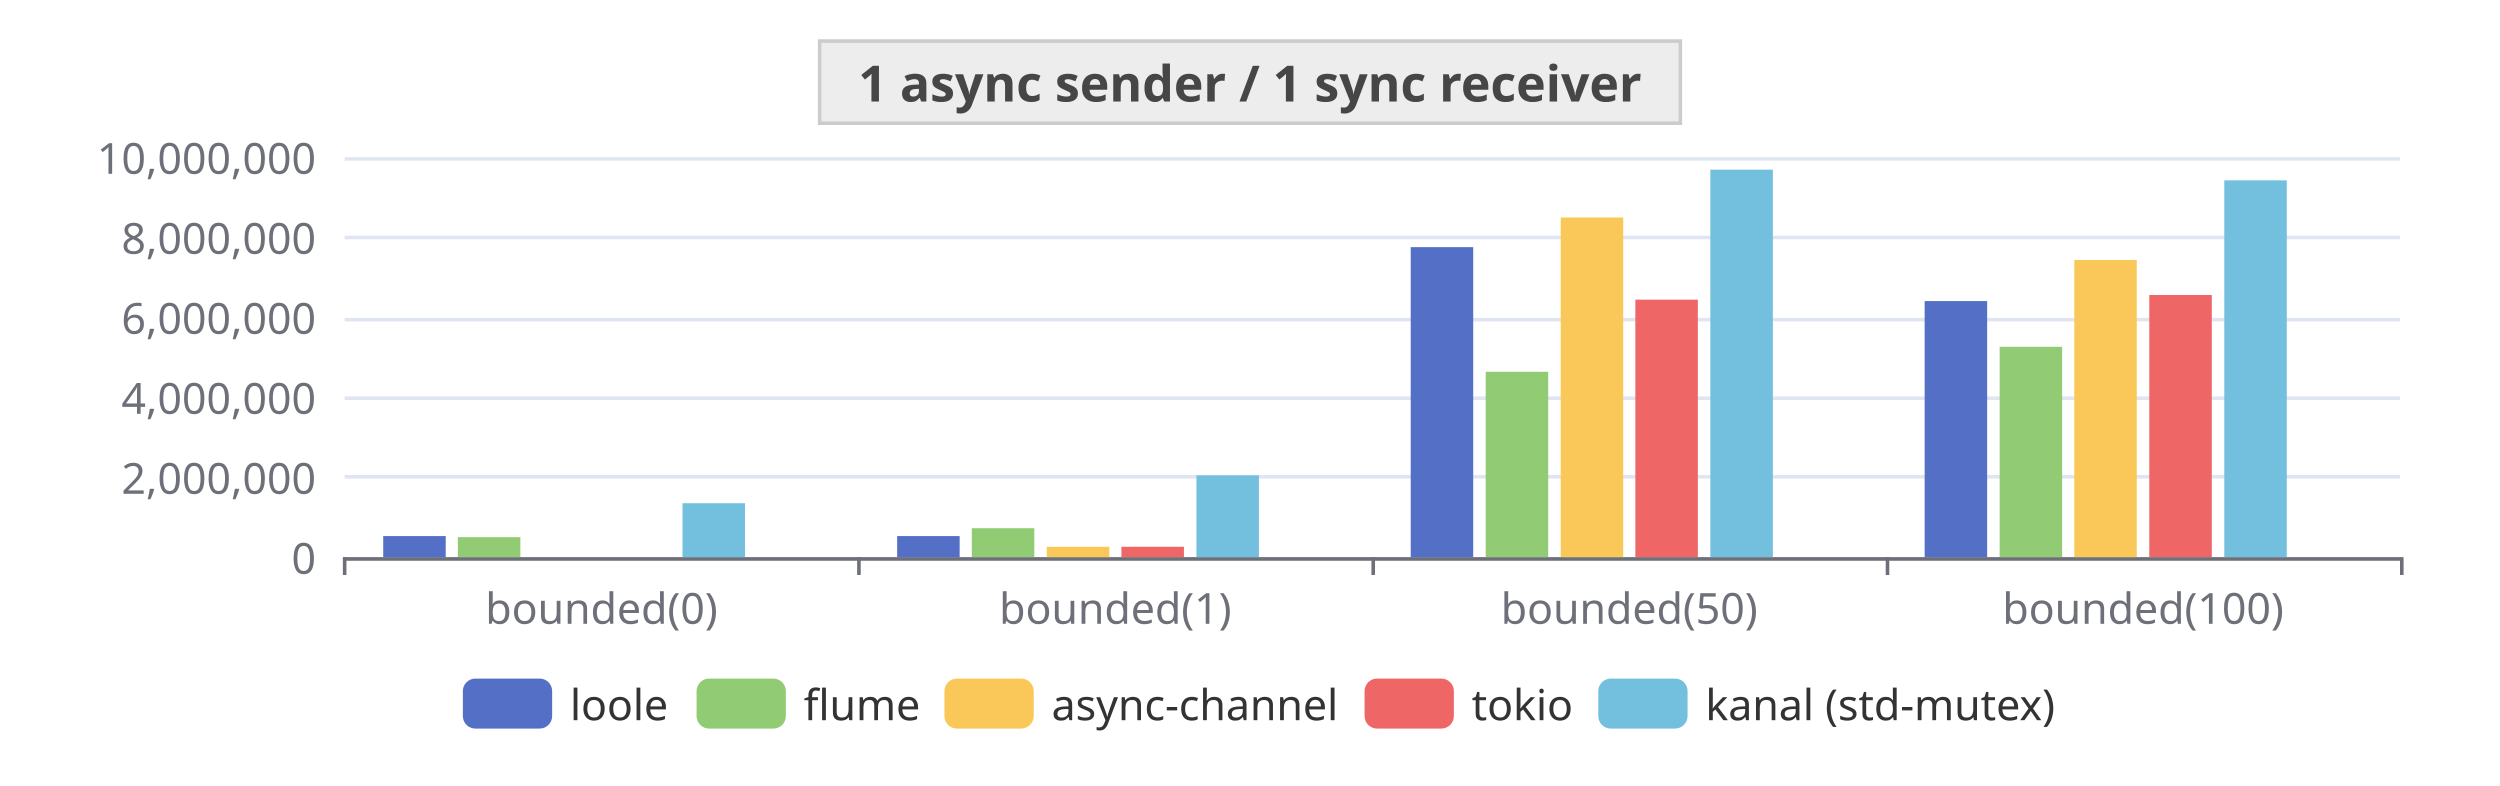
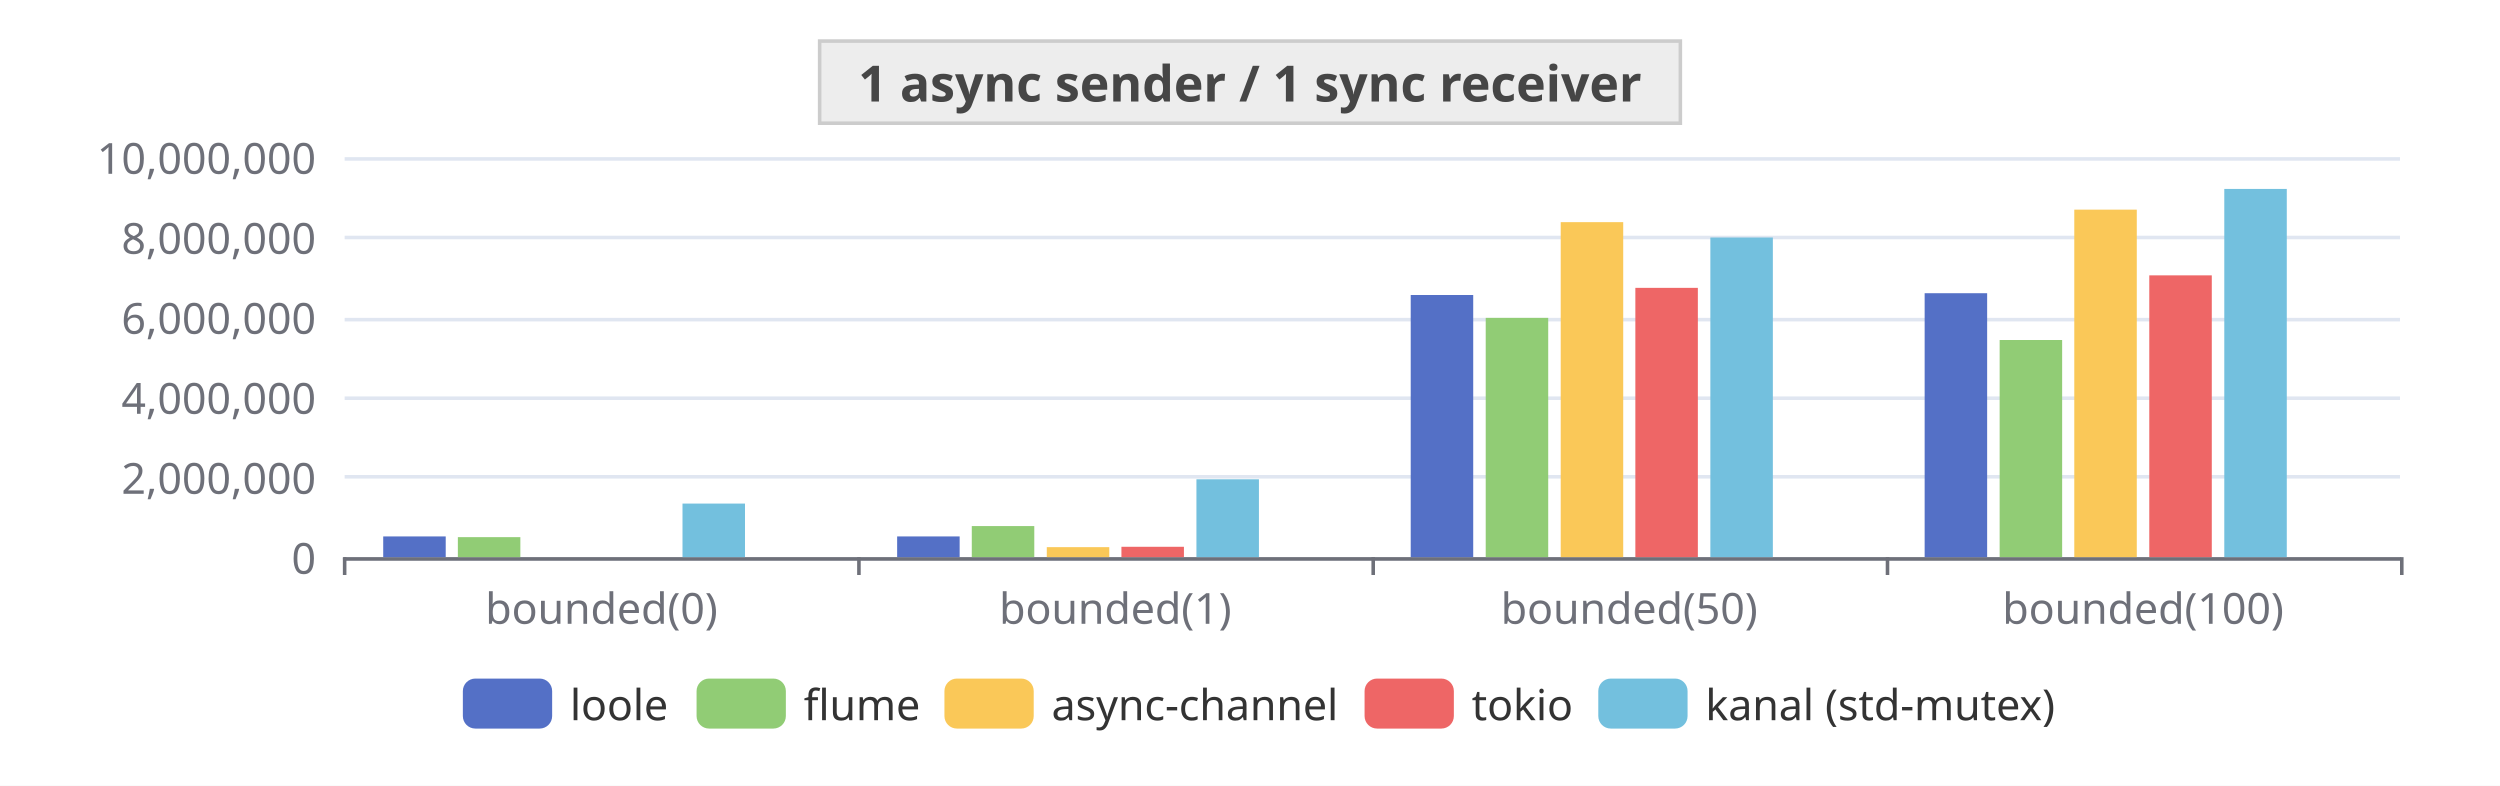
<svg xmlns="http://www.w3.org/2000/svg" width="700" height="220" version="1.1" baseProfile="full" viewBox="0 0 700 220">
  <rect width="700" height="220" x="0" y="0" id="0" fill="white" />
  <path d="M96.5 156.5L672 156.5" fill="none" stroke="#E0E6F1" />
  <path d="M96.5 133.5L672 133.5" fill="none" stroke="#E0E6F1" />
  <path d="M96.5 111.5L672 111.5" fill="none" stroke="#E0E6F1" />
  <path d="M96.5 89.5L672 89.5" fill="none" stroke="#E0E6F1" />
  <path d="M96.5 66.5L672 66.5" fill="none" stroke="#E0E6F1" />
  <path d="M96.5 44.5L672 44.5" fill="none" stroke="#E0E6F1" />
  <path d="M96.5 156.5L672 156.5" fill="none" stroke="#6E7079" stroke-linecap="round" />
  <path d="M96.5 156L96.5 161" fill="none" stroke="#6E7079" />
  <path d="M240.5 156L240.5 161" fill="none" stroke="#6E7079" />
  <path d="M384.5 156L384.5 161" fill="none" stroke="#6E7079" />
  <path d="M528.5 156L528.5 161" fill="none" stroke="#6E7079" />
  <path d="M672.5 156L672.5 161" fill="none" stroke="#6E7079" />
  <text dominant-baseline="central" text-anchor="end" style="font-size:12px;font-family:sans-serif;" transform="translate(88.48 156)" fill="#6E7079">0</text>
  <text dominant-baseline="central" text-anchor="end" style="font-size:12px;font-family:sans-serif;" transform="translate(88.48 133.6)" fill="#6E7079">2,000,000</text>
  <text dominant-baseline="central" text-anchor="end" style="font-size:12px;font-family:sans-serif;" transform="translate(88.48 111.2)" fill="#6E7079">4,000,000</text>
  <text dominant-baseline="central" text-anchor="end" style="font-size:12px;font-family:sans-serif;" transform="translate(88.48 88.8)" fill="#6E7079">6,000,000</text>
  <text dominant-baseline="central" text-anchor="end" style="font-size:12px;font-family:sans-serif;" transform="translate(88.48 66.4)" fill="#6E7079">8,000,000</text>
  <text dominant-baseline="central" text-anchor="end" style="font-size:12px;font-family:sans-serif;" transform="translate(88.48 44)" fill="#6E7079">10,000,000</text>
  <text dominant-baseline="central" text-anchor="middle" style="font-size:12px;font-family:sans-serif;" y="6" transform="translate(168.42 164)" fill="#6E7079">bounded(0)</text>
  <text dominant-baseline="central" text-anchor="middle" style="font-size:12px;font-family:sans-serif;" y="6" transform="translate(312.3 164)" fill="#6E7079">bounded(1)</text>
  <text dominant-baseline="central" text-anchor="middle" style="font-size:12px;font-family:sans-serif;" y="6" transform="translate(456.18 164)" fill="#6E7079">bounded(50)</text>
  <text dominant-baseline="central" text-anchor="middle" style="font-size:12px;font-family:sans-serif;" y="6" transform="translate(600.06 164)" fill="#6E7079">bounded(100)</text>
-   <path d="M107.3 156l17.5 0l0 -5.9l-17.5 0Z" fill="#5470c6" />
-   <path d="M251.2 156l17.5 0l0 -5.9l-17.5 0Z" fill="#5470c6" />
-   <path d="M395 156l17.5 0l0 -86.8l-17.5 0Z" fill="#5470c6" />
-   <path d="M538.9 156l17.5 0l0 -71.7l-17.5 0Z" fill="#5470c6" />
+   <path d="M107.3 156l17.5 0l0 -5.8l-17.5 0Z" fill="#5470c6" />
+   <path d="M251.2 156l17.5 0l0 -5.8l-17.5 0Z" fill="#5470c6" />
+   <path d="M395 156l17.5 0l0 -73.4l-17.5 0Z" fill="#5470c6" />
+   <path d="M538.9 156l17.5 0l0 -73.9l-17.5 0Z" fill="#5470c6" />
  <path d="M128.2 156l17.5 0l0 -5.6l-17.5 0Z" fill="#91cc75" />
-   <path d="M272.1 156l17.5 0l0 -8.1l-17.5 0Z" fill="#91cc75" />
-   <path d="M416 156l17.5 0l0 -51.9l-17.5 0Z" fill="#91cc75" />
-   <path d="M559.9 156l17.5 0l0 -58.9l-17.5 0Z" fill="#91cc75" />
+   <path d="M272.1 156l17.5 0l0 -8.7l-17.5 0Z" fill="#91cc75" />
+   <path d="M416 156l17.5 0l0 -67l-17.5 0Z" fill="#91cc75" />
+   <path d="M559.9 156l17.5 0l0 -60.8l-17.5 0Z" fill="#91cc75" />
  <path d="M149.2 156l17.5 0l0 0l-17.5 0Z" fill="#fac858" />
-   <path d="M293.1 156l17.5 0l0 -2.9l-17.5 0Z" fill="#fac858" />
-   <path d="M437 156l17.5 0l0 -95.1l-17.5 0Z" fill="#fac858" />
-   <path d="M580.8 156l17.5 0l0 -83.2l-17.5 0Z" fill="#fac858" />
+   <path d="M293.1 156l17.5 0l0 -2.8l-17.5 0Z" fill="#fac858" />
+   <path d="M437 156l17.5 0l0 -93.8l-17.5 0Z" fill="#fac858" />
+   <path d="M580.8 156l17.5 0l0 -97.3l-17.5 0Z" fill="#fac858" />
  <path d="M170.2 156l17.5 0l0 0l-17.5 0Z" fill="#ee6666" />
  <path d="M314 156l17.5 0l0 -2.9l-17.5 0Z" fill="#ee6666" />
-   <path d="M457.9 156l17.5 0l0 -72.1l-17.5 0Z" fill="#ee6666" />
-   <path d="M601.8 156l17.5 0l0 -73.4l-17.5 0Z" fill="#ee6666" />
-   <path d="M191.1 156l17.5 0l0 -15.1l-17.5 0Z" fill="#73c0de" />
-   <path d="M335 156l17.5 0l0 -22.9l-17.5 0Z" fill="#73c0de" />
-   <path d="M478.9 156l17.5 0l0 -108.5l-17.5 0Z" fill="#73c0de" />
-   <path d="M622.8 156l17.5 0l0 -105.5l-17.5 0Z" fill="#73c0de" />
+   <path d="M457.9 156l17.5 0l0 -75.4l-17.5 0Z" fill="#ee6666" />
+   <path d="M601.8 156l17.5 0l0 -78.9l-17.5 0Z" fill="#ee6666" />
+   <path d="M191.1 156l17.5 0l0 -15l-17.5 0Z" fill="#73c0de" />
+   <path d="M335 156l17.5 0l0 -21.8l-17.5 0Z" fill="#73c0de" />
+   <path d="M478.9 156l17.5 0l0 -89.5l-17.5 0Z" fill="#73c0de" />
+   <path d="M622.8 156l17.5 0l0 -103.1l-17.5 0Z" fill="#73c0de" />
  <path d="M212.1 156l17.5 0l0 0l-17.5 0Z" fill="#3ba272" />
  <path d="M356 156l17.5 0l0 0l-17.5 0Z" fill="#3ba272" />
  <path d="M499.9 156l17.5 0l0 0l-17.5 0Z" fill="#3ba272" />
  <path d="M643.7 156l17.5 0l0 0l-17.5 0Z" fill="#3ba272" />
  <path d="M-5 -5l450.8 0l0 24l-450.8 0Z" transform="translate(129.6 190)" fill="rgb(0,0,0)" fill-opacity="0" stroke="#ccc" stroke-width="0" />
  <path d="M3.5 0L21.5 0A3.5 3.5 0 0 1 25 3.5L25 10.5A3.5 3.5 0 0 1 21.5 14L3.5 14A3.5 3.5 0 0 1 0 10.5L0 3.5A3.5 3.5 0 0 1 3.5 0" transform="translate(129.6 190)" fill="#5470c6" />
  <text dominant-baseline="central" text-anchor="start" style="font-size:12px;font-family:sans-serif;" x="30" y="7" transform="translate(129.6 190)" fill="#333">loole</text>
  <path d="M3.5 0L21.5 0A3.5 3.5 0 0 1 25 3.5L25 10.5A3.5 3.5 0 0 1 21.5 14L3.5 14A3.5 3.5 0 0 1 0 10.5L0 3.5A3.5 3.5 0 0 1 3.5 0" transform="translate(195.04 190)" fill="#91cc75" />
  <text dominant-baseline="central" text-anchor="start" style="font-size:12px;font-family:sans-serif;" x="30" y="7" transform="translate(195.04 190)" fill="#333">flume</text>
  <path d="M3.5 0L21.5 0A3.5 3.5 0 0 1 25 3.5L25 10.5A3.5 3.5 0 0 1 21.5 14L3.5 14A3.5 3.5 0 0 1 0 10.5L0 3.5A3.5 3.5 0 0 1 3.5 0" transform="translate(264.44 190)" fill="#fac858" />
  <text dominant-baseline="central" text-anchor="start" style="font-size:12px;font-family:sans-serif;" x="30" y="7" transform="translate(264.44 190)" fill="#333">async-channel</text>
  <path d="M3.5 0L21.5 0A3.5 3.5 0 0 1 25 3.5L25 10.5A3.5 3.5 0 0 1 21.5 14L3.5 14A3.5 3.5 0 0 1 0 10.5L0 3.5A3.5 3.5 0 0 1 3.5 0" transform="translate(382.08 190)" fill="#ee6666" />
  <text dominant-baseline="central" text-anchor="start" style="font-size:12px;font-family:sans-serif;" x="30" y="7" transform="translate(382.08 190)" fill="#333">tokio</text>
  <path d="M3.5 0L21.5 0A3.5 3.5 0 0 1 25 3.5L25 10.5A3.5 3.5 0 0 1 21.5 14L3.5 14A3.5 3.5 0 0 1 0 10.5L0 3.5A3.5 3.5 0 0 1 3.5 0" transform="translate(447.52 190)" fill="#73c0de" />
  <text dominant-baseline="central" text-anchor="start" style="font-size:12px;font-family:sans-serif;" xml:space="preserve" x="30" y="7" transform="translate(447.52 190)" fill="#333">kanal (std-mutex)</text>
  <path d="M-120.5 -4.5l241 0l0 23l-241 0Z" transform="translate(350 16)" fill="#ddd8" stroke="#ccc" />
  <text dominant-baseline="central" text-anchor="middle" style="font-size:14px;font-family:sans-serif;font-weight:bold;" xml:space="preserve" y="7" transform="translate(350 16)" fill="#464646">1 async sender / 1 sync receiver</text>
</svg>
